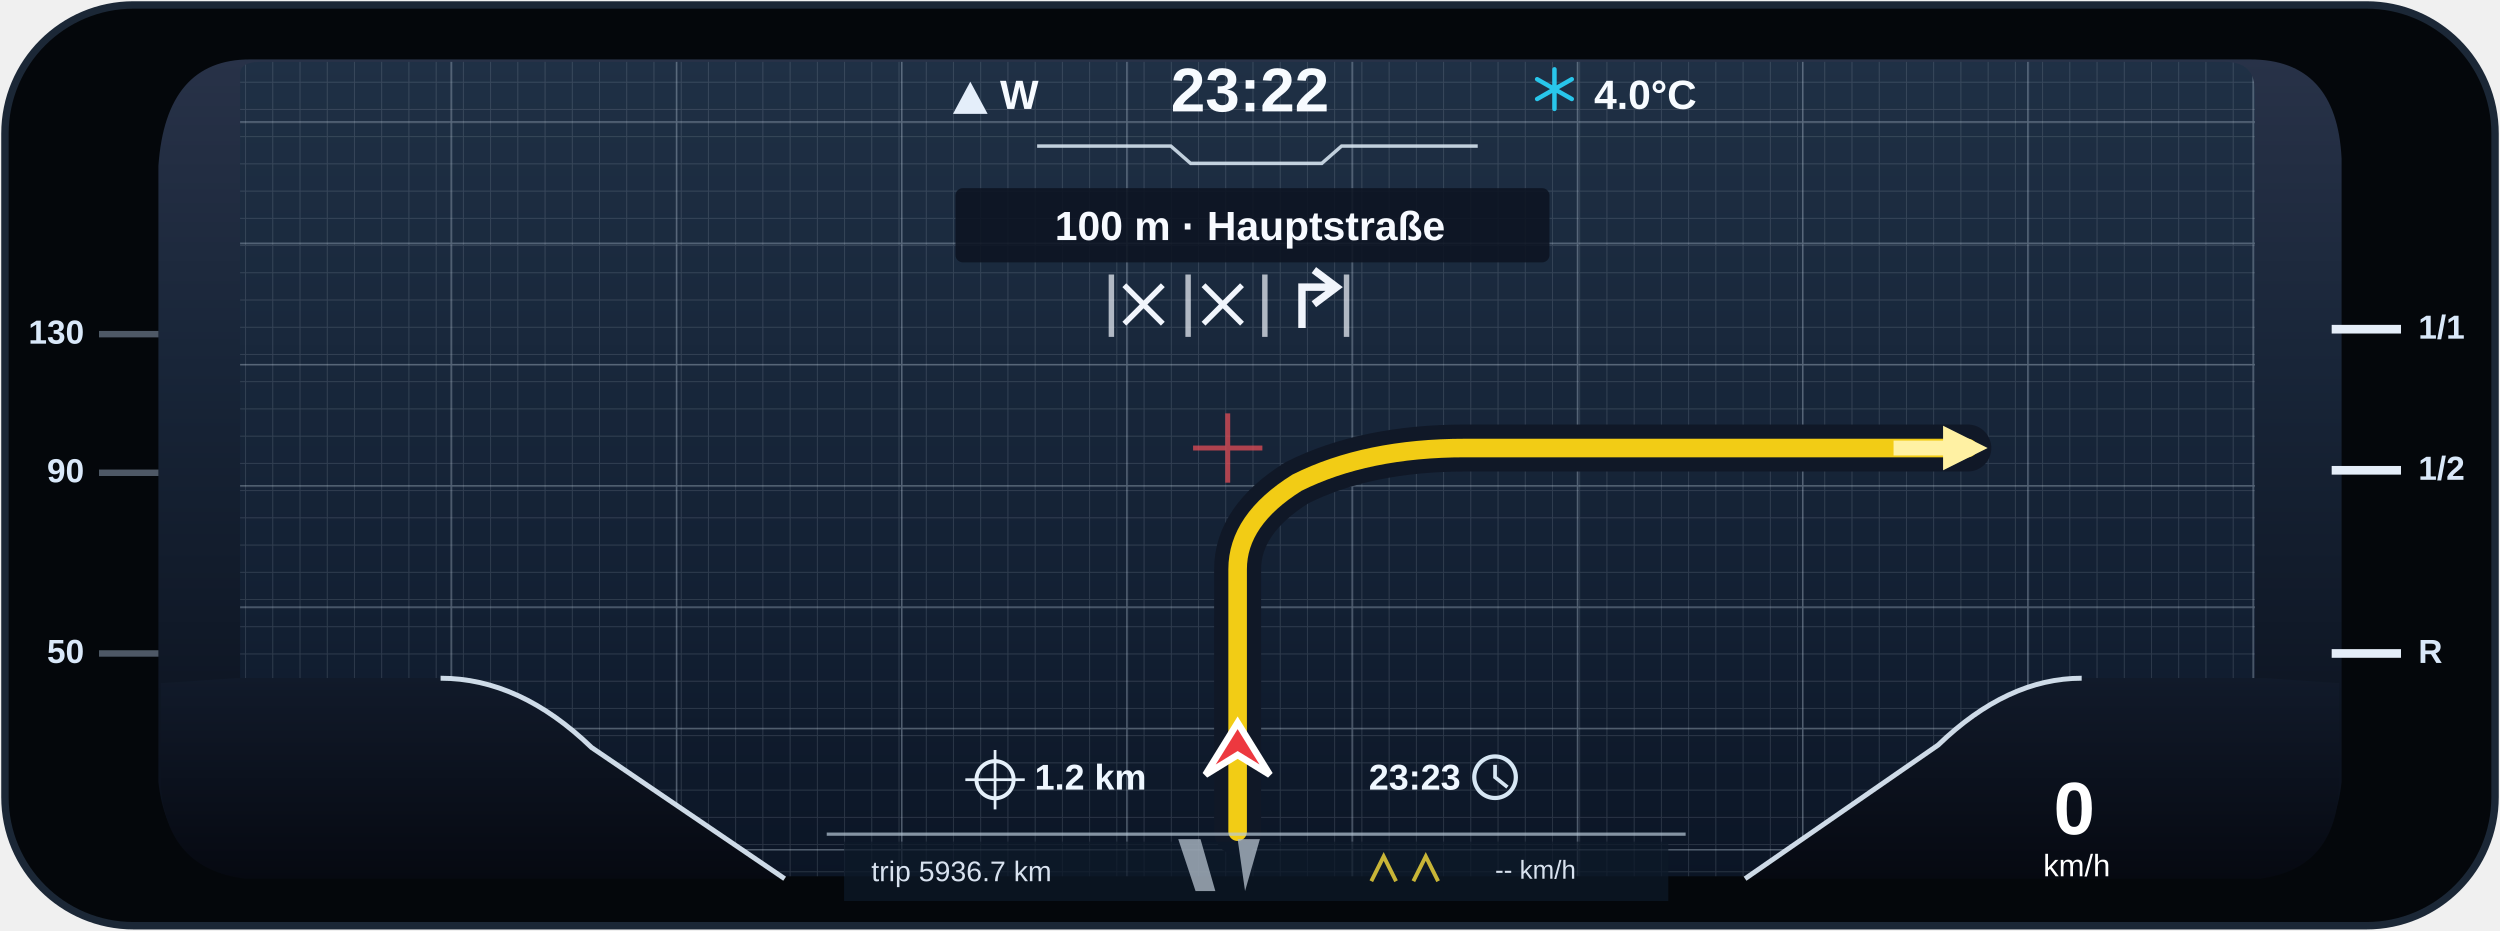
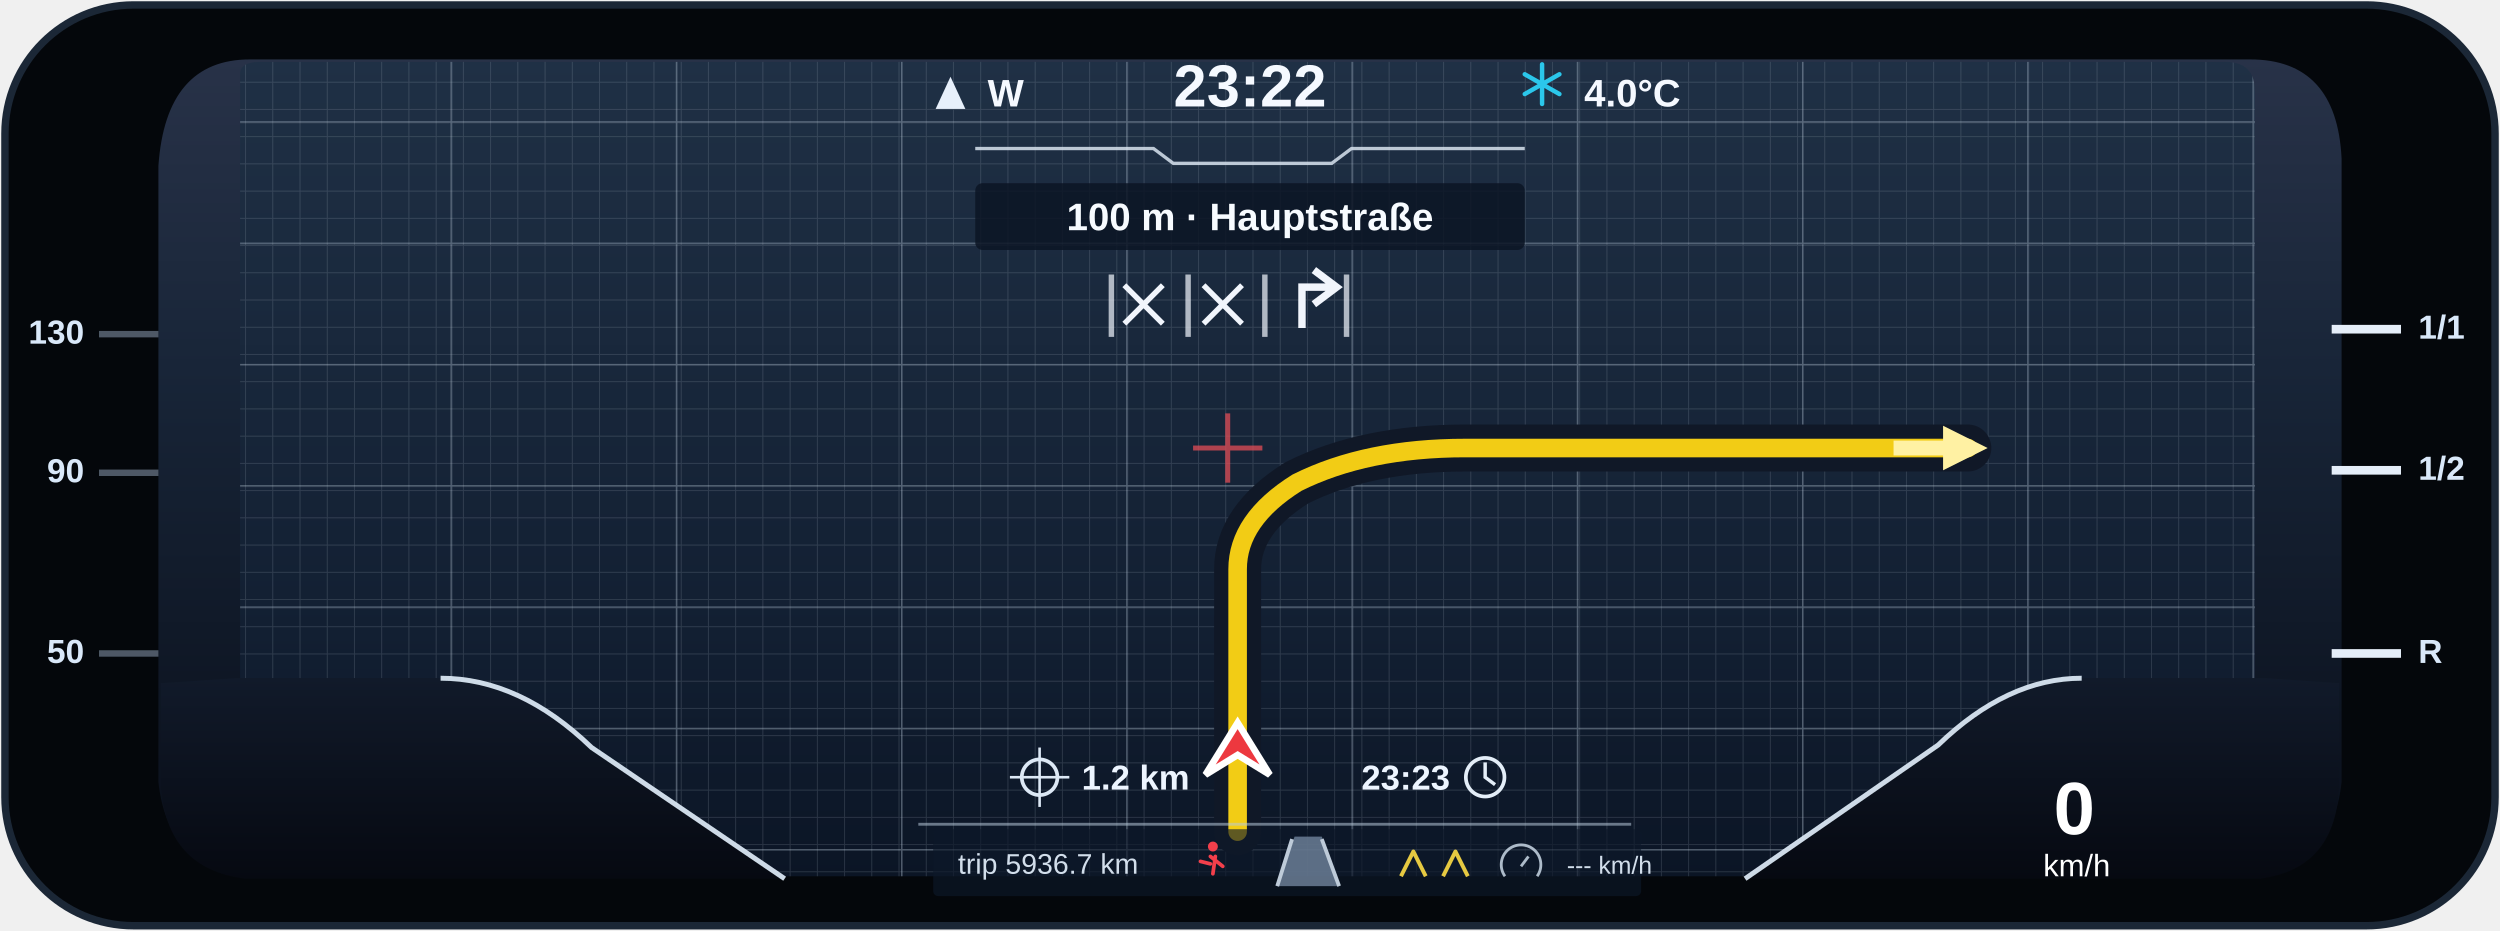
<svg xmlns="http://www.w3.org/2000/svg" id="navv-full-svg" viewBox="0 0 1010 376" preserveAspectRatio="xMidYMid meet" role="img" aria-label="AID10 Voll: durchgehende Kartenansicht, obere Navigation und untere Cockpit-Statusleiste">
  <defs>
    <style>#navv-full-svg{font-family:Arial,"Helvetica Neue",Helvetica,sans-serif;font-variant-numeric:tabular-nums}.f-main{fill:#f5f8ff;font-weight:600}.f-sub{fill:#d4dce9;font-weight:500}</style>
    <linearGradient id="f-display" x1="0" y1="0" x2="0" y2="1">
      <stop stop-color="#283248" />
      <stop offset=".38" stop-color="#182538" />
      <stop offset="1" stop-color="#090e19" />
    </linearGradient>
    <linearGradient id="f-mapbg" x1="0" y1="0" x2="0" y2="1">
      <stop stop-color="#1f3045" />
      <stop offset=".7" stop-color="#121f32" />
      <stop offset="1" stop-color="#0b1525" />
    </linearGradient>
    <linearGradient id="f-cutout" x1="0" y1="0" x2="0" y2="1">
      <stop stop-color="#111a2a" />
      <stop offset="1" stop-color="#060911" />
    </linearGradient>
    <pattern id="f-grid-fine" width="11" height="11" patternUnits="userSpaceOnUse">
      <path d="M11 0H0V11" stroke="#aebbc9" stroke-opacity=".18" stroke-width=".75" fill="none" />
    </pattern>
    <pattern id="f-grid-major" width="91" height="49" patternUnits="userSpaceOnUse">
      <path d="M91 0H0V49" stroke="#b7c7d6" stroke-opacity=".39" stroke-width="1.25" fill="none" />
    </pattern>
    <clipPath id="f-mainclip">
      <path d="M97 30Q97 25 105 25H899Q911 25 911 37V274H841Q811 274 783 301L705 355H317L239 302Q210 274 178 274H97Z" />
    </clipPath>
  </defs>
  <rect x="2" y="2" width="1006" height="372" rx="52" fill="#04070b" stroke="#1b2736" stroke-width="3" />
  <path d="M101 24H909Q944 24 946 64V316Q942 353 904 353H105Q68 353 64 316V67Q67 24 101 24Z" fill="url(#f-display)" />
  <g id="full-map-surface" clip-path="url(#f-mainclip)">
    <rect x="90" y="24" width="830" height="330" fill="url(#f-mapbg)" />
    <g id="full-grid">
      <rect x="90" y="24" width="830" height="330" fill="url(#f-grid-fine)" />
      <rect x="90" y="24" width="830" height="330" fill="url(#f-grid-major)" />
      <path d="M496 167v28m-14-14h28" stroke="#e14c55" stroke-width="2" fill="none" opacity=".75" />
    </g>
    <g id="full-map-visual" style="display:none">
      <rect x="90" y="24" width="830" height="330" fill="#263b48" />
      <path d="M110 82H915M106 157H914M101 247H920M190 20V353M325 20V356M462 20V351M619 20V353M756 20V355M862 20V355" stroke="#667e8d" stroke-width="27" fill="none" />
      <path d="M110 82H915M106 157H914M101 247H920M190 20V353M325 20V356M462 20V351M619 20V353M756 20V355M862 20V355" stroke="#aec0cc" stroke-opacity=".7" stroke-width="2.3" fill="none" />
      <rect x="218" y="177" width="70" height="42" rx="4" fill="#374e5a" />
      <rect x="656" y="178" width="71" height="48" rx="4" fill="#344c59" />
    </g>
    <g id="full-map-route">
      <path d="M500 336V230Q500 210 524 195Q552 181 592 181H795" fill="none" stroke="#101827" stroke-width="19" stroke-linecap="round" />
      <path d="M500 336V230Q500 210 524 195Q552 181 592 181H795" fill="none" stroke="#f2cc15" stroke-width="7.5" stroke-linecap="round" />
      <path d="M785 172l18 9-18 9v-6h-20v-6h20z" fill="#fff1a3" />
      <path d="M500 292l-13 21 13-8 13 8z" stroke="#fff" stroke-width="2.7" fill="#ed383f" />
    </g>
    <g id="full-app-placeholder" style="display:none">
      <rect x="389" y="145" width="234" height="85" rx="10" fill="#0c1728" stroke="#527891" stroke-opacity=".6" />
      <text x="506" y="180" fill="#d8e7f5" text-anchor="middle" font-size="18" font-weight="600">CarPlay-App</text>
      <text x="506" y="204" fill="#94acbd" text-anchor="middle" font-size="12">Vorschau · nur Editor</text>
    </g>
    <g id="full-off-placeholder" style="display:none">
      <text x="506" y="183" fill="#8ea4ba" text-anchor="middle" font-size="19" font-weight="600">CarPlay aus</text>
      <text x="506" y="209" fill="#6f8398" text-anchor="middle" font-size="12">nur Editor</text>
    </g>
  </g>
-   <g id="full-top-status" fill="#f7fbff">
-     <path d="M392 33l-7 13h14z" fill="#e4eefa" />
-     <text x="404" y="44" font-size="16.5" font-weight="650">W</text>
-     <text x="505" y="45" text-anchor="middle" font-size="25" font-weight="650">23:22</text>
-     <g stroke="#28c6eb" stroke-width="1.8" stroke-linecap="round" transform="translate(628 36)">
+   <g id="full-top-status" fill="#f5f9ff">
+     <path d="M384 31l-6 13h12z" fill="#e7f0fb" />
+     <text x="399" y="43" font-size="15.5" font-weight="600">W</text>
+     <text x="505" y="43" text-anchor="middle" font-size="24" font-weight="650" letter-spacing=".1">23:22</text>
+     <g transform="translate(623 34)" stroke="#2bc7eb" stroke-width="1.8" stroke-linecap="round">
      <path d="M0-8V8M-7-4L7 4M-7 4L7-4" />
    </g>
-     <text x="644" y="44" font-size="16.5" font-weight="600">4.0°C</text>
-     <path d="M419 59H473l8 7h53l8-7h55" fill="none" stroke="#deecf8" stroke-width="1.4" opacity=".85" />
+     <text x="640" y="43" font-size="15.5" font-weight="600">4.0°C</text>
+     <path d="M394 60H466l8 6h64l8-6h70" fill="none" stroke="#dce7f3" stroke-width="1.35" opacity=".83" />
  </g>
-   <g id="full-top-text">
-     <rect x="386" y="76" width="240" height="30" rx="3" fill="#0c1321" opacity=".86" />
-     <text id="full-top-label" x="505" y="97" text-anchor="middle" font-size="16.5" font-weight="650" fill="#f7faff">100 m · Hauptstraße</text>
+   <g id="full-top-text" fill="#f7fbff" text-anchor="middle">
+     <rect x="394" y="74" width="222" height="27" rx="3" fill="#0b1423" opacity=".84" />
+     <text id="full-top-label" x="505" y="93" font-size="15.5" font-weight="600">100 m · Hauptstraße</text>
  </g>
  <g id="full-top-lanes" fill="none" stroke="#f1f5fc" stroke-width="2.2" stroke-linecap="square">
    <path d="M449 112v23m31-23v23m31-23v23m33-23v23" stroke-opacity=".7" />
    <path d="M455 116l14 14m0-14l-14 14M487 116l14 14m0-14l-14 14" />
    <path d="M526 131v-15h12m-6-6l8 6-8 6" stroke-width="3" />
  </g>
  <g id="full-lower-corners">
    <path d="M95 274H178Q210 274 239 302L317 355H99Q67 351 65 317V276Z" fill="url(#f-cutout)" />
    <path d="M916 274H841Q811 274 783 301L705 355H913Q944 351 945 317V276Z" fill="url(#f-cutout)" />
    <path d="M178 274Q210 274 239 302L317 355M841 274Q811 274 783 301L705 355" fill="none" stroke="#dce9f5" stroke-width="2" opacity=".93" />
  </g>
-   <g id="full-bottom-info" fill="#eff7ff" font-size="14.5" font-weight="600">
+   <g id="full-bottom-info" fill="#edf5ff" font-size="14" font-weight="600">
    <g id="full-bottom-distance">
-       <circle cx="402" cy="315" r="7.5" fill="none" stroke="#e5f0fa" stroke-width="1.6" />
-       <path d="M402 303v24m-12-12h24" fill="none" stroke="#e5f0fa" stroke-width="1.1" />
-       <text x="418" y="319">1.2 km</text>
+       <circle cx="420" cy="314" r="7.2" fill="none" stroke="#dce8f5" stroke-width="1.5" />
+       <path d="M420 302v24m-12-12h24" fill="none" stroke="#dce8f5" stroke-width="1.05" />
+       <text x="437" y="319">1.2 km</text>
    </g>
    <g id="full-bottom-eta">
-       <text id="full-bottom-eta-label" x="553" y="319">23:23</text>
-       <circle cx="604" cy="314" r="8.4" stroke="#d7e7f4" stroke-width="1.7" fill="none" />
-       <path d="M604 309v5l5 4" fill="none" stroke="#d7e7f4" stroke-width="1.5" />
+       <text id="full-bottom-eta-label" x="550" y="319">23:23</text>
+       <circle cx="600" cy="314" r="7.8" stroke="#e4eef8" stroke-width="1.5" fill="none" />
+       <path d="M600 308v6l4 3" stroke="#e4eef8" fill="none" stroke-width="1.4" />
    </g>
  </g>
-   <g id="full-footer" fill="#d8e2ef" font-size="11.5">
-     <path d="M334 337H681" stroke="#b8c9d8" stroke-opacity=".7" stroke-width="1.3" />
-     <rect x="341" y="340" width="333" height="24" fill="#0c1828" opacity=".73" />
-     <text x="352" y="356">trip 5936.7 km</text>
-     <path d="M483 360l-7-21h9l6 21m9-21h9l-6 21" fill="#b5c1ce" opacity=".75" />
-     <path d="M554 356l5-10 5 10m7 0l5-10 5 10" stroke="#f2d83b" fill="none" stroke-width="1.6" opacity=".82" />
-     <text x="604" y="355" font-size="10.5">-- km/h</text>
+   <g id="full-footer" fill="#d2deeb" font-size="11.5" font-weight="500">
+     <path d="M371 333H659" stroke="#b6c8d9" stroke-width="1.15" opacity=".55" />
+     <rect x="377" y="335" width="286" height="27" rx="2" fill="#0c1728" opacity=".64" />
+     <text x="387" y="353">trip 5936.7 km</text>
+     <g transform="translate(487 346)" fill="none" stroke="#f33f4b" stroke-width="1.5" stroke-linecap="round">
+       <circle cx="3" cy="-4" r="2" fill="#f33f4b" stroke="none" />
+       <path d="M2 0l5 4m-3-4l-1 7m-5-5l4 1" />
+     </g>
+     <path d="M516 358l7-20h11l7 20" fill="#6c8097" opacity=".83" />
+     <path d="M522 339l-6 19m18-19l7 19" fill="none" stroke="#becbd9" stroke-width="1.55" />
+     <path d="M566 354l5-10 5 10m7 0l5-10 5 10" fill="none" stroke="#f8d843" stroke-width="1.6" stroke-linejoin="round" opacity=".92" />
+     <g fill="none" stroke="#cbd9e7" stroke-width="1.15" opacity=".84">
+       <path d="M608 354a8 8 0 1 1 13 0M614.5 350l3-4" />
+     </g>
+     <text x="633" y="353" font-size="10">--- km/h</text>
  </g>
  <g id="full-speed" fill="#fff">
    <text x="838" y="337" text-anchor="middle" font-size="30" font-weight="650">0</text>
    <text x="839" y="354" text-anchor="middle" font-size="12.5">km/h</text>
  </g>
  <g id="full-side-metrics" fill="#d9e8f9" font-size="13.5" font-weight="600">
    <g text-anchor="end" dominant-baseline="middle">
      <text x="34" y="135">130</text>
      <text x="34" y="191">90</text>
      <text x="34" y="264">50</text>
    </g>
    <path d="M40 135h24m-24 56h24m-24 73h24" stroke="#8596aa" stroke-width="2.6" opacity=".57" />
    <g text-anchor="start" dominant-baseline="middle">
      <text x="977" y="133">1/1</text>
      <text x="977" y="190">1/2</text>
      <text x="977" y="264">R</text>
    </g>
    <path d="M942 133h28m-28 57h28m-28 74h28" stroke="#e5eef9" stroke-width="3.5" />
  </g>
  <g id="full-carplay-overlay" style="display:none">
    <rect x="426" y="218" width="186" height="58" rx="8" fill="#152337" stroke="#76aac3" stroke-width="1.5" />
    <text x="440" y="239" fill="#ecf8ff" font-size="13">CarPlay-Manöverkarte</text>
    <text x="441" y="260" fill="#aaf8c9" font-size="18" font-weight="650">↱ 100 m</text>
  </g>
</svg>
